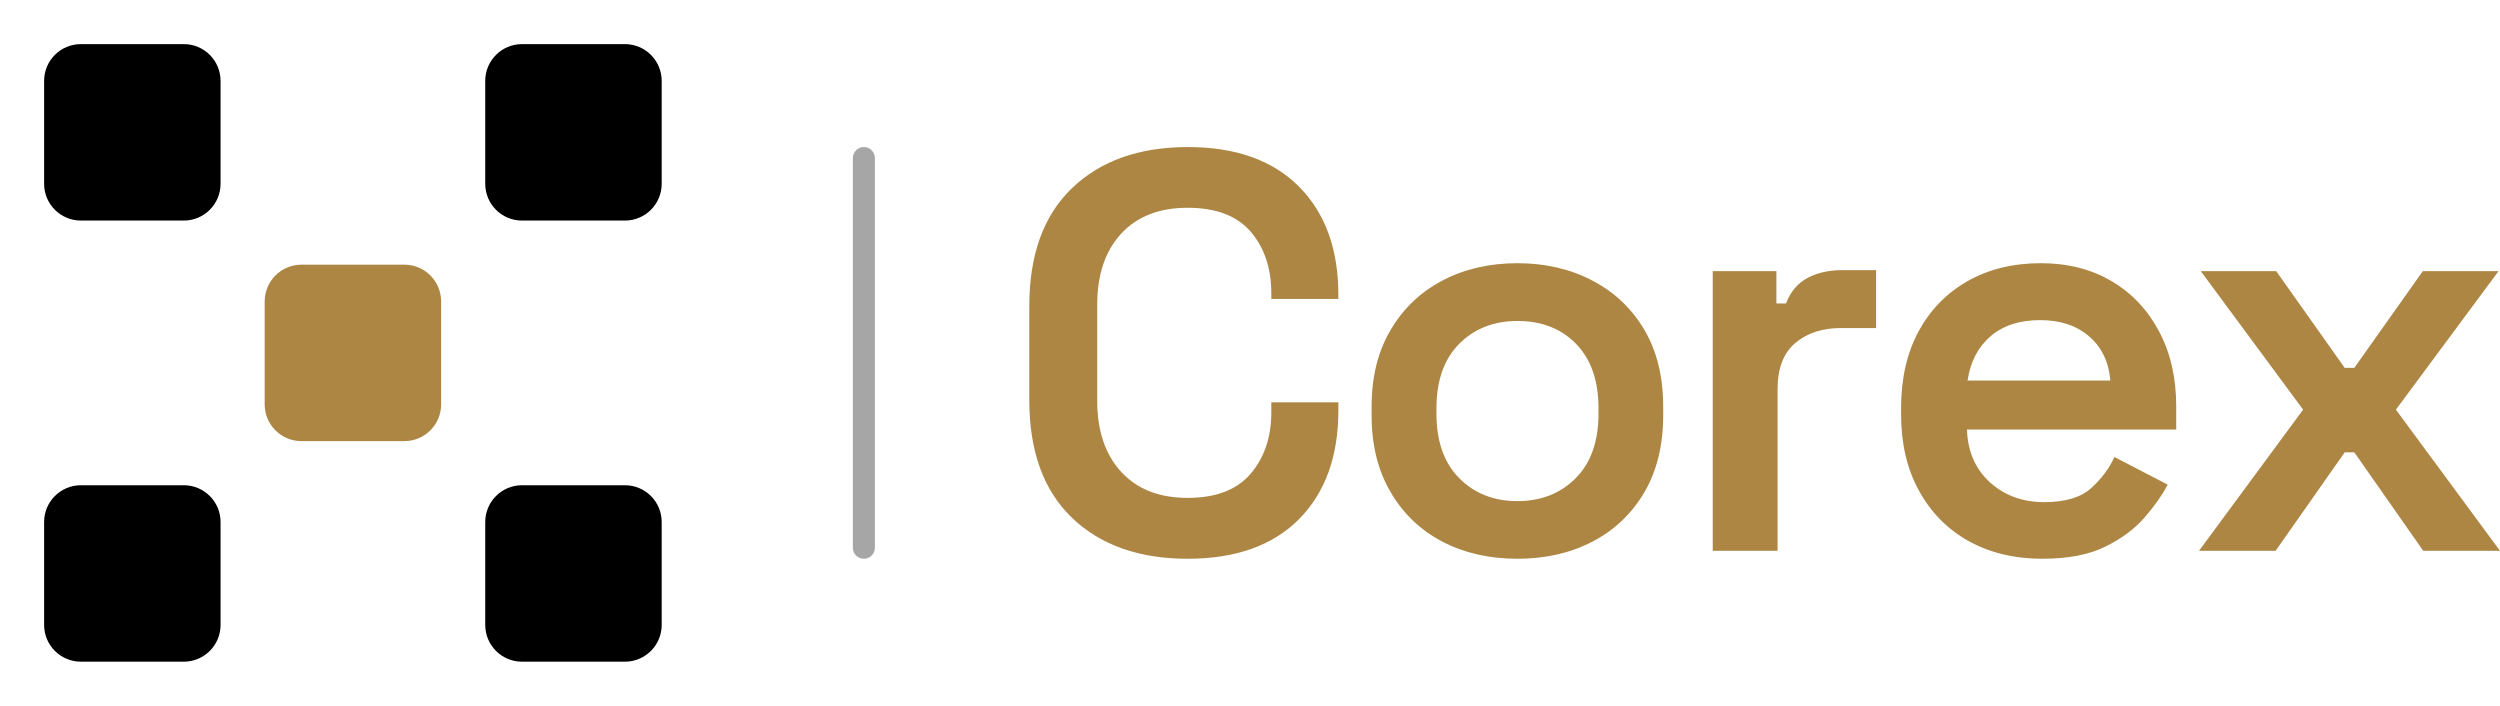
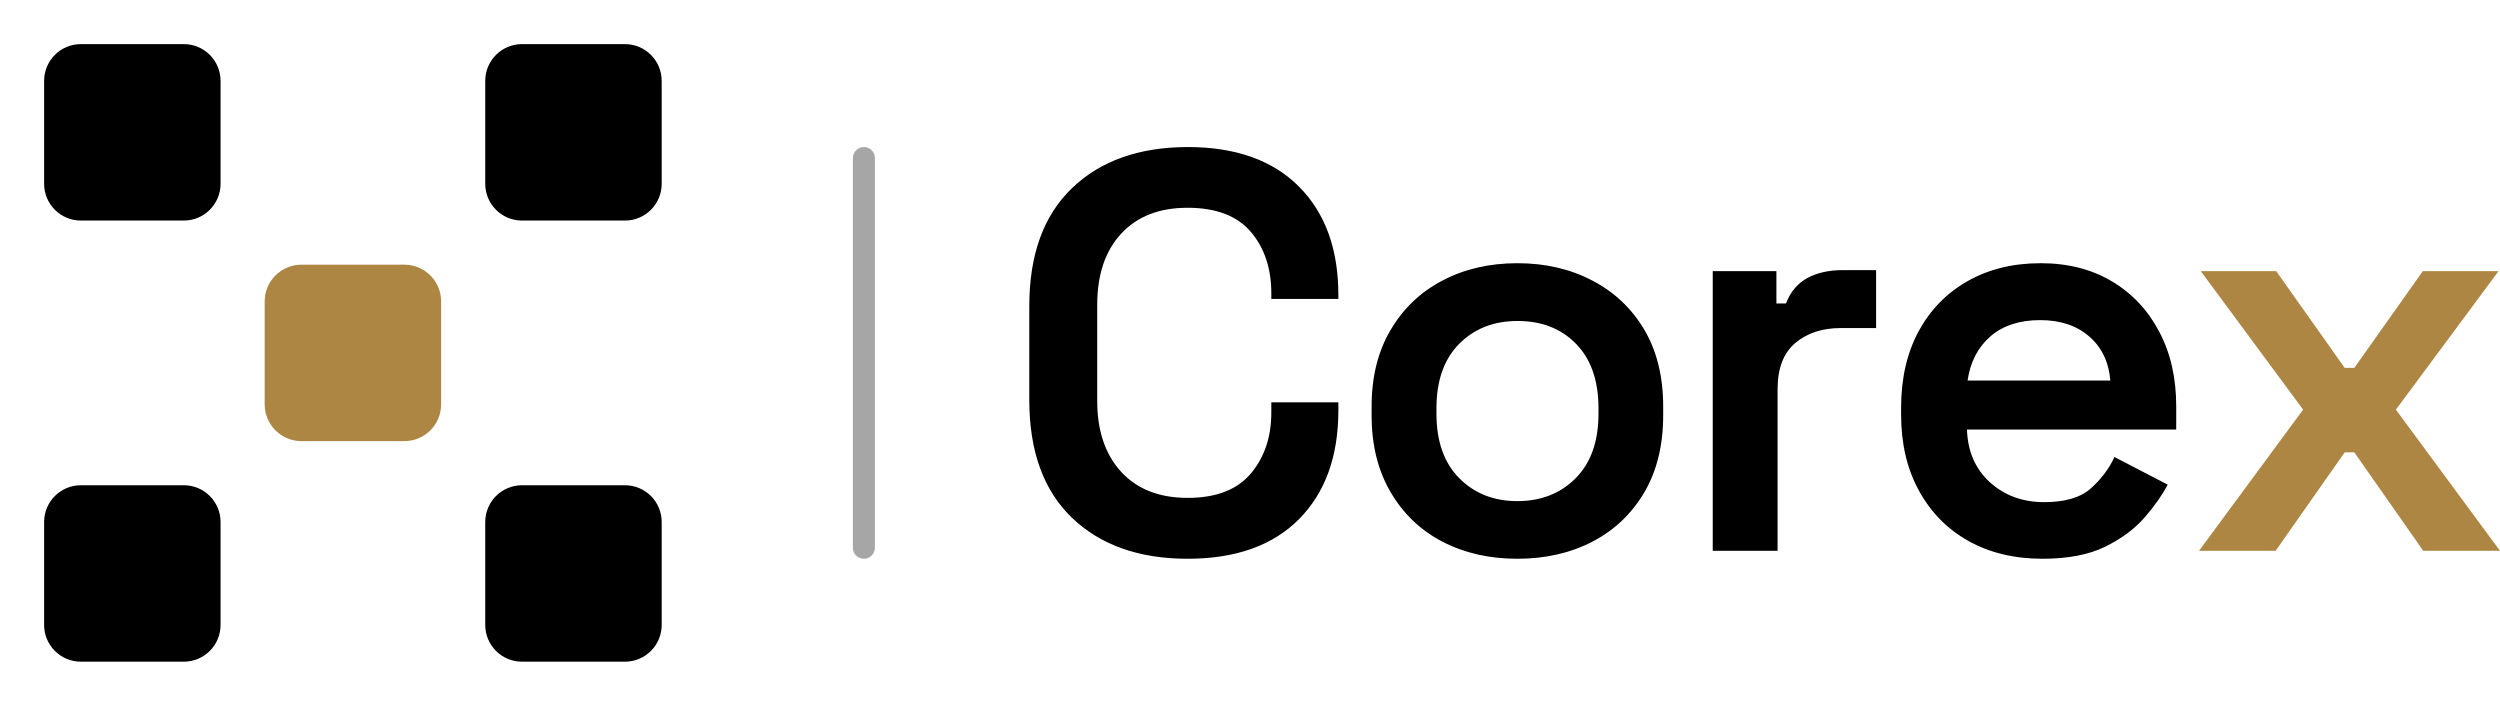
- <svg xmlns="http://www.w3.org/2000/svg" fill="none" aria-label="Corex" role="img" viewBox="0 0 170.02 48">
+ <svg xmlns="http://www.w3.org/2000/svg" fill="none" aria-label="CoreX" role="img" viewBox="0 0 170.02 48">
  <rect width="12" height="12" x="3" y="3" fill="currentColor" rx="2.5" />
  <rect width="12" height="12" x="33" y="3" fill="currentColor" rx="2.5" />
  <rect width="12" height="12" x="18" y="18" fill="#ad8643" rx="2.5" />
  <rect width="12" height="12" x="3" y="33" fill="currentColor" rx="2.5" />
  <rect width="12" height="12" x="33" y="33" fill="currentColor" rx="2.5" />
  <rect width="1.5" height="28" x="58" y="10" fill="currentColor" opacity=".35" rx=".75" />
-   <g fill="#ad8643">
-     <path d="M80.77 38q-4.96 0-7.87-2.79Q70 32.42 70 27.2v-6.38q0-5.23 2.9-8.02t7.87-2.8q4.9 0 7.58 2.7t2.67 7.4v.23h-4.56v-.37q0-2.56-1.4-4.2-1.4-1.63-4.3-1.63-2.88 0-4.51 1.76t-1.63 4.84v6.54q0 3.04 1.63 4.82 1.63 1.77 4.52 1.77t4.29-1.65 1.4-4.17v-.68h4.56v.54q0 4.7-2.67 7.4-2.68 2.7-7.58 2.7m22.42 0q-2.85 0-5.09-1.16-2.24-1.17-3.52-3.36-1.3-2.2-1.3-5.23v-.6q0-3.04 1.3-5.22 1.28-2.18 3.52-3.35 2.24-1.18 5.1-1.18 2.84 0 5.09 1.18 2.25 1.17 3.54 3.35 1.28 2.18 1.28 5.22v.6q0 3.04-1.28 5.23-1.3 2.2-3.54 3.36t-5.1 1.16m0-3.92q2.42 0 3.97-1.56t1.55-4.39v-.36q0-2.83-1.53-4.39t-3.99-1.55q-2.4 0-3.95 1.55-1.55 1.56-1.55 4.39v.36q0 2.83 1.55 4.39t3.95 1.56m13.29 3.38V18.44h4.33v2.2h.65q.45-1.18 1.45-1.73 1-.54 2.4-.54h2.28v3.94h-2.4q-1.89 0-3.1 1.02-1.2 1.02-1.2 3.13v11Zm22.42.54q-2.86 0-5.03-1.21-2.16-1.21-3.37-3.43-1.21-2.2-1.21-5.17v-.46q0-2.98 1.19-5.2 1.2-2.2 3.33-3.41 2.15-1.22 4.98-1.22 2.76 0 4.83 1.23t3.22 3.42q1.16 2.18 1.16 5.08v1.58h-14.23q.07 2.23 1.56 3.59 1.5 1.35 3.69 1.35 2.13 0 3.18-.94t1.6-2.13l3.62 1.88q-.54 1.04-1.56 2.22t-2.69 2-4.27.82m-5.1-12.12h9.72q-.16-1.9-1.44-3-1.28-1.11-3.33-1.11-2.1 0-3.38 1.1-1.28 1.11-1.56 3.01" />
-     <path d="m149.55 37.46 7.08-9.6-6.96-9.42h5.13l4.66 6.58h.65l4.66-6.58h5.15l-6.98 9.42 7.08 9.6h-5.22l-4.69-6.7h-.65l-4.7 6.7Z" />
-   </g>
+   <path fill="currentColor" d="M80.77 38q-4.96 0-7.87-2.79Q70 32.42 70 27.2v-6.38q0-5.23 2.9-8.02t7.87-2.8q4.9 0 7.58 2.7t2.67 7.4v.23h-4.56v-.37q0-2.56-1.4-4.2-1.4-1.63-4.3-1.63-2.88 0-4.51 1.76t-1.63 4.84v6.54q0 3.04 1.63 4.82 1.63 1.77 4.52 1.77t4.29-1.65 1.4-4.17v-.68h4.56v.54q0 4.7-2.67 7.4-2.68 2.7-7.58 2.7m22.42 0q-2.85 0-5.09-1.16-2.24-1.17-3.52-3.36-1.3-2.2-1.3-5.23v-.6q0-3.04 1.3-5.22 1.28-2.18 3.52-3.35 2.24-1.18 5.1-1.18 2.84 0 5.09 1.18 2.25 1.17 3.54 3.35 1.28 2.18 1.28 5.22v.6q0 3.04-1.28 5.23-1.3 2.2-3.54 3.36t-5.1 1.16m0-3.92q2.42 0 3.97-1.56t1.55-4.39v-.36q0-2.83-1.53-4.39t-3.99-1.55q-2.4 0-3.95 1.55-1.55 1.56-1.55 4.39v.36q0 2.83 1.55 4.39t3.95 1.56m13.29 3.38V18.44h4.33v2.2h.65q.45-1.18 1.45-1.73 1-.54 2.4-.54h2.28v3.94h-2.4q-1.89 0-3.1 1.02-1.2 1.02-1.2 3.13v11Zm22.42.54q-2.86 0-5.03-1.21-2.16-1.21-3.37-3.43-1.21-2.2-1.21-5.17v-.46q0-2.98 1.19-5.2 1.2-2.2 3.33-3.41 2.15-1.22 4.98-1.22 2.76 0 4.83 1.23t3.22 3.42q1.16 2.18 1.16 5.08v1.58h-14.23q.07 2.23 1.56 3.59 1.5 1.35 3.69 1.35 2.13 0 3.18-.94t1.6-2.13l3.62 1.88q-.54 1.04-1.56 2.22t-2.69 2-4.27.82m-5.1-12.12h9.72q-.16-1.9-1.44-3-1.28-1.11-3.33-1.11-2.1 0-3.38 1.1-1.28 1.11-1.56 3.01" />
+   <path fill="#ad8643" d="m149.55 37.46 7.08-9.6-6.96-9.42h5.13l4.66 6.58h.65l4.66-6.58h5.15l-6.98 9.42 7.08 9.6h-5.22l-4.69-6.7h-.65l-4.7 6.7Z" />
</svg>
